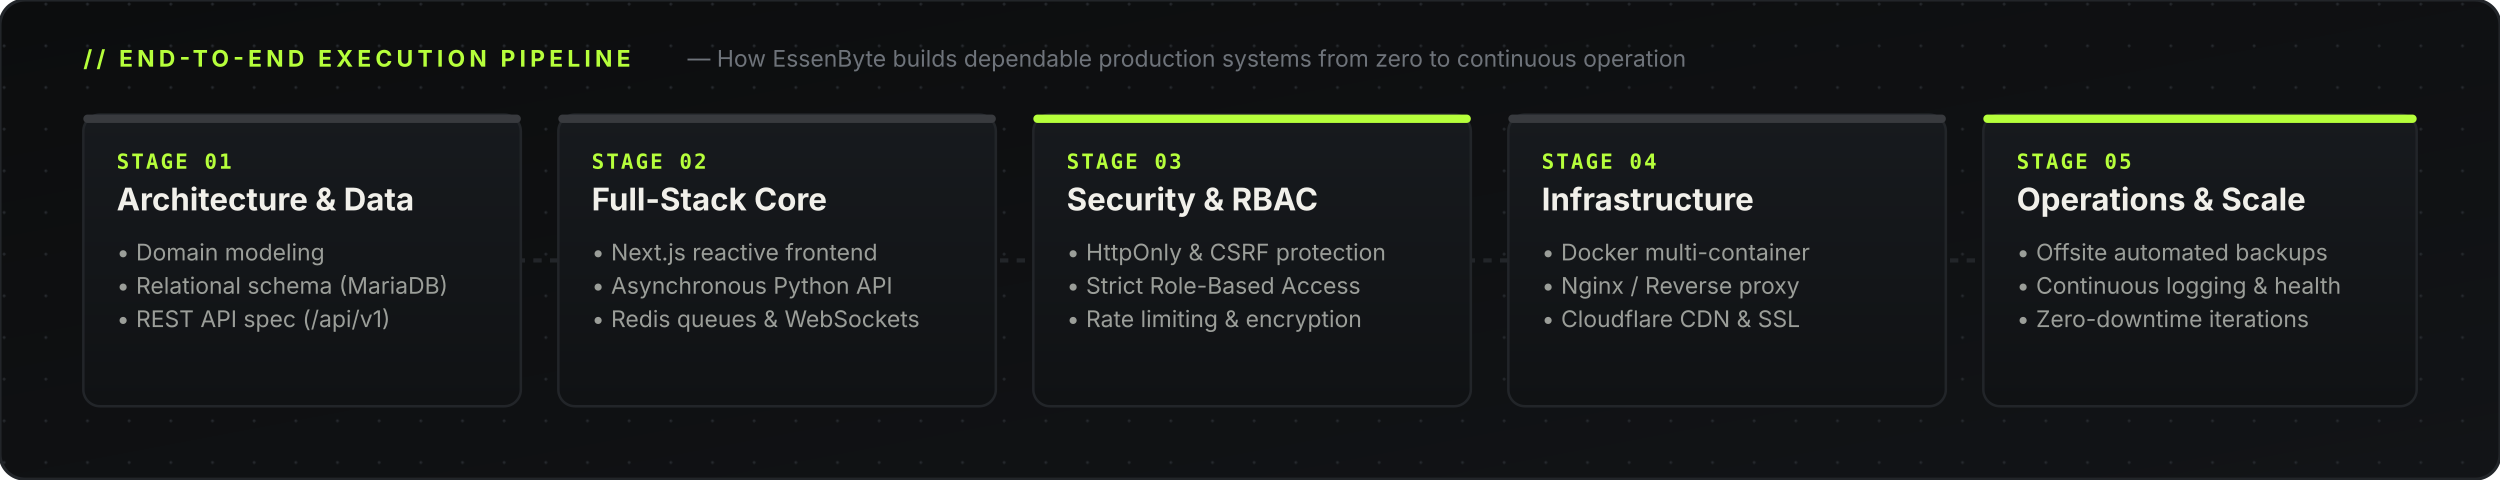
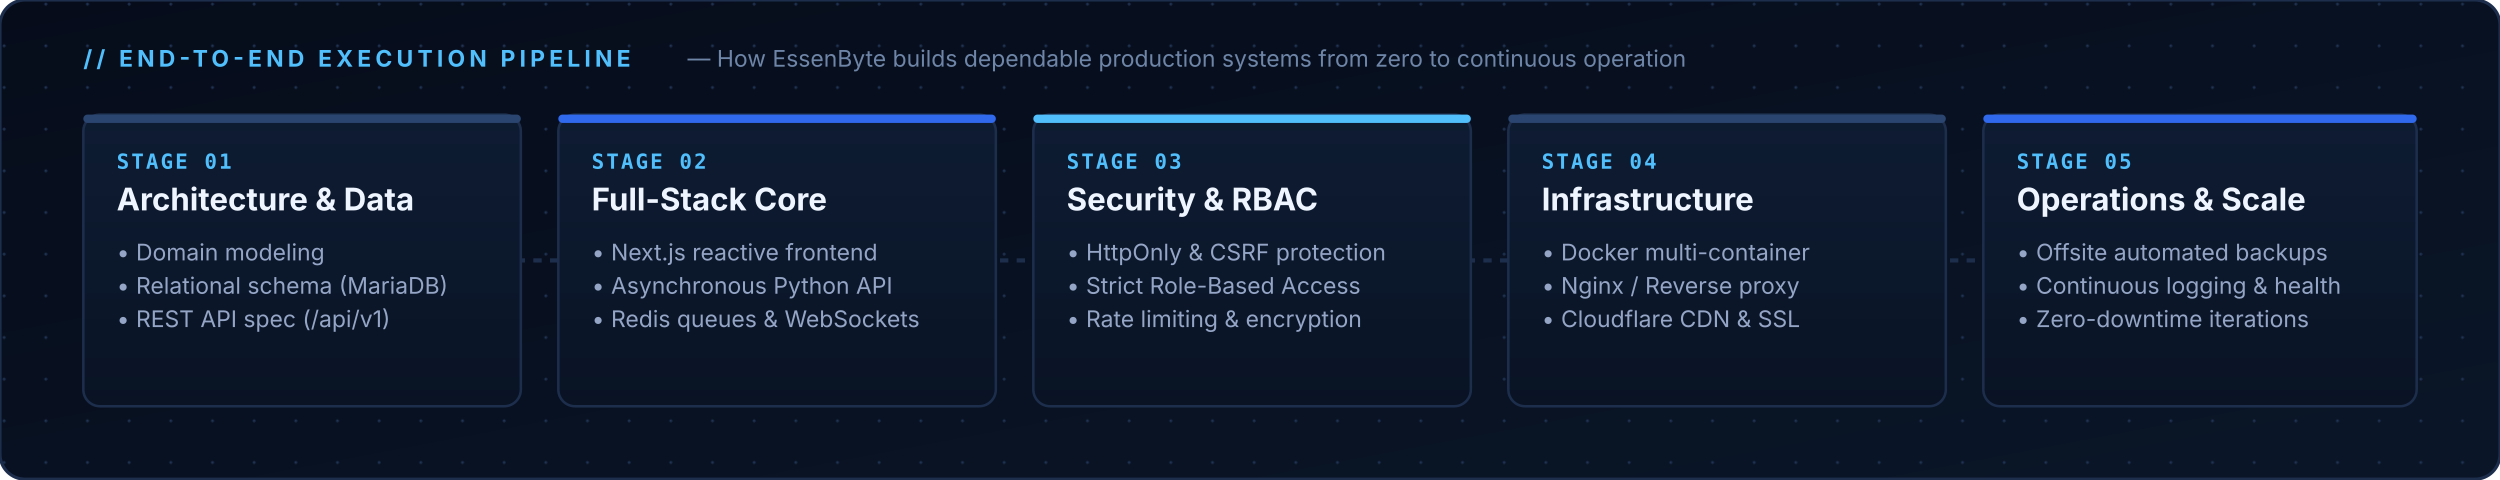
<svg xmlns="http://www.w3.org/2000/svg" viewBox="0 0 1200 230" width="100%" height="100%">
  <defs>
    <linearGradient id="wfBg" x1="0%" y1="0%" x2="100%" y2="100%">
-       <stop offset="0%" stop-color="#0C0D0E" />
-       <stop offset="100%" stop-color="#121417" />
+       <stop offset="0%" stop-color="#060C1A" />
+       <stop offset="100%" stop-color="#0A1628" />
    </linearGradient>
    <linearGradient id="cardBg" x1="0%" y1="0%" x2="0%" y2="100%">
-       <stop offset="0%" stop-color="#171A1E" />
-       <stop offset="100%" stop-color="#101214" />
+       <stop offset="0%" stop-color="#0E1C33" />
+       <stop offset="100%" stop-color="#091324" />
    </linearGradient>
    <pattern id="wfDots" width="20" height="20" patternUnits="userSpaceOnUse">
-       <circle cx="2" cy="2" r="0.75" fill="#222529" />
+       <circle cx="2" cy="2" r="0.75" fill="#1C2D4A" />
    </pattern>
  </defs>
-   <rect width="1200" height="230" rx="12" fill="url(#wfBg)" stroke="#222529" stroke-width="1.5" />
+   <rect width="1200" height="230" rx="12" fill="url(#wfBg)" stroke="#1D2E4D" stroke-width="1.5" />
  <rect width="1200" height="230" rx="12" fill="url(#wfDots)" />
  <g transform="translate(40, 32)">
-     <text x="0" y="0" font-family="-apple-system, BlinkMacSystemFont, 'Segoe UI', 'SF Mono', monospace" font-size="11" font-weight="700" letter-spacing="2" fill="#B6FF3B">
+     <text x="0" y="0" font-family="-apple-system, BlinkMacSystemFont, 'Segoe UI', 'SF Mono', monospace" font-size="11" font-weight="700" letter-spacing="2" fill="#50BFFC">
      // END-TO-END EXECUTION PIPELINE
    </text>
-     <text x="290" y="0" font-family="-apple-system, BlinkMacSystemFont, 'Segoe UI', sans-serif" font-size="11" fill="#6E737A">
+     <text x="290" y="0" font-family="-apple-system, BlinkMacSystemFont, 'Segoe UI', sans-serif" font-size="11" fill="#6E85A8">
      — How EssenByte builds dependable production systems from zero to continuous operation
    </text>
  </g>
-   <line x1="80" y1="125" x2="1120" y2="125" stroke="#222529" stroke-width="2" stroke-dasharray="4 4" />
+   <line x1="80" y1="125" x2="1120" y2="125" stroke="#1D2E4D" stroke-width="2" stroke-dasharray="4 4" />
  <g transform="translate(40, 55)">
-     <rect width="210" height="140" rx="8" fill="url(#cardBg)" stroke="#222529" stroke-width="1.2" />
-     <rect x="0" y="0" width="210" height="4" rx="2" fill="#383A3E" />
+     <rect width="210" height="140" rx="8" fill="url(#cardBg)" stroke="#1D2E4D" stroke-width="1.2" />
+     <rect x="0" y="0" width="210" height="4" rx="2" fill="#2A4570" />
    <g transform="translate(16, 26)">
-       <text x="0" y="0" font-family="'SF Mono', Consolas, monospace" font-size="10" font-weight="700" fill="#B6FF3B" letter-spacing="1">STAGE 01</text>
-       <text x="0" y="20" font-family="-apple-system, BlinkMacSystemFont, sans-serif" font-size="15" font-weight="700" fill="#F1F0EA">Architecture &amp; Data</text>
-       <text x="0" y="44" font-family="-apple-system, BlinkMacSystemFont, sans-serif" font-size="11" fill="#9B9E99" line-height="16">
+       <text x="0" y="0" font-family="'SF Mono', Consolas, monospace" font-size="10" font-weight="700" fill="#50BFFC" letter-spacing="1">STAGE 01</text>
+       <text x="0" y="20" font-family="-apple-system, BlinkMacSystemFont, sans-serif" font-size="15" font-weight="700" fill="#EFF5FF">Architecture &amp; Data</text>
+       <text x="0" y="44" font-family="-apple-system, BlinkMacSystemFont, sans-serif" font-size="11" fill="#95A5C6">
        <tspan x="0" dy="0">• Domain modeling</tspan>
        <tspan x="0" dy="16">• Relational schema (MariaDB)</tspan>
        <tspan x="0" dy="16">• REST API spec (/api/v1)</tspan>
      </text>
    </g>
  </g>
  <g transform="translate(268, 55)">
-     <rect width="210" height="140" rx="8" fill="url(#cardBg)" stroke="#222529" stroke-width="1.2" />
-     <rect x="0" y="0" width="210" height="4" rx="2" fill="#383A3E" />
+     <rect width="210" height="140" rx="8" fill="url(#cardBg)" stroke="#1D2E4D" stroke-width="1.2" />
+     <rect x="0" y="0" width="210" height="4" rx="2" fill="#3169ED" />
    <g transform="translate(16, 26)">
-       <text x="0" y="0" font-family="'SF Mono', Consolas, monospace" font-size="10" font-weight="700" fill="#B6FF3B" letter-spacing="1">STAGE 02</text>
-       <text x="0" y="20" font-family="-apple-system, BlinkMacSystemFont, sans-serif" font-size="15" font-weight="700" fill="#F1F0EA">Full-Stack Core</text>
-       <text x="0" y="44" font-family="-apple-system, BlinkMacSystemFont, sans-serif" font-size="11" fill="#9B9E99">
+       <text x="0" y="0" font-family="'SF Mono', Consolas, monospace" font-size="10" font-weight="700" fill="#50BFFC" letter-spacing="1">STAGE 02</text>
+       <text x="0" y="20" font-family="-apple-system, BlinkMacSystemFont, sans-serif" font-size="15" font-weight="700" fill="#EFF5FF">Full-Stack Core</text>
+       <text x="0" y="44" font-family="-apple-system, BlinkMacSystemFont, sans-serif" font-size="11" fill="#95A5C6">
        <tspan x="0" dy="0">• Next.js reactive frontend</tspan>
        <tspan x="0" dy="16">• Asynchronous Python API</tspan>
        <tspan x="0" dy="16">• Redis queues &amp; WebSockets</tspan>
      </text>
    </g>
  </g>
  <g transform="translate(496, 55)">
-     <rect width="210" height="140" rx="8" fill="url(#cardBg)" stroke="#222529" stroke-width="1.2" />
-     <rect x="0" y="0" width="210" height="4" rx="2" fill="#B6FF3B" />
+     <rect width="210" height="140" rx="8" fill="url(#cardBg)" stroke="#1D2E4D" stroke-width="1.2" />
+     <rect x="0" y="0" width="210" height="4" rx="2" fill="#50BFFC" />
    <g transform="translate(16, 26)">
-       <text x="0" y="0" font-family="'SF Mono', Consolas, monospace" font-size="10" font-weight="700" fill="#B6FF3B" letter-spacing="1">STAGE 03</text>
-       <text x="0" y="20" font-family="-apple-system, BlinkMacSystemFont, sans-serif" font-size="15" font-weight="700" fill="#F1F0EA">Security &amp; RBAC</text>
-       <text x="0" y="44" font-family="-apple-system, BlinkMacSystemFont, sans-serif" font-size="11" fill="#9B9E99">
+       <text x="0" y="0" font-family="'SF Mono', Consolas, monospace" font-size="10" font-weight="700" fill="#50BFFC" letter-spacing="1">STAGE 03</text>
+       <text x="0" y="20" font-family="-apple-system, BlinkMacSystemFont, sans-serif" font-size="15" font-weight="700" fill="#EFF5FF">Security &amp; RBAC</text>
+       <text x="0" y="44" font-family="-apple-system, BlinkMacSystemFont, sans-serif" font-size="11" fill="#95A5C6">
        <tspan x="0" dy="0">• HttpOnly &amp; CSRF protection</tspan>
        <tspan x="0" dy="16">• Strict Role-Based Access</tspan>
        <tspan x="0" dy="16">• Rate limiting &amp; encryption</tspan>
      </text>
    </g>
  </g>
  <g transform="translate(724, 55)">
-     <rect width="210" height="140" rx="8" fill="url(#cardBg)" stroke="#222529" stroke-width="1.2" />
-     <rect x="0" y="0" width="210" height="4" rx="2" fill="#383A3E" />
+     <rect width="210" height="140" rx="8" fill="url(#cardBg)" stroke="#1D2E4D" stroke-width="1.2" />
+     <rect x="0" y="0" width="210" height="4" rx="2" fill="#2A4570" />
    <g transform="translate(16, 26)">
-       <text x="0" y="0" font-family="'SF Mono', Consolas, monospace" font-size="10" font-weight="700" fill="#B6FF3B" letter-spacing="1">STAGE 04</text>
-       <text x="0" y="20" font-family="-apple-system, BlinkMacSystemFont, sans-serif" font-size="15" font-weight="700" fill="#F1F0EA">Infrastructure</text>
-       <text x="0" y="44" font-family="-apple-system, BlinkMacSystemFont, sans-serif" font-size="11" fill="#9B9E99">
+       <text x="0" y="0" font-family="'SF Mono', Consolas, monospace" font-size="10" font-weight="700" fill="#50BFFC" letter-spacing="1">STAGE 04</text>
+       <text x="0" y="20" font-family="-apple-system, BlinkMacSystemFont, sans-serif" font-size="15" font-weight="700" fill="#EFF5FF">Infrastructure</text>
+       <text x="0" y="44" font-family="-apple-system, BlinkMacSystemFont, sans-serif" font-size="11" fill="#95A5C6">
        <tspan x="0" dy="0">• Docker multi-container</tspan>
        <tspan x="0" dy="16">• Nginx / Reverse proxy</tspan>
        <tspan x="0" dy="16">• Cloudflare CDN &amp; SSL</tspan>
      </text>
    </g>
  </g>
  <g transform="translate(952, 55)">
-     <rect width="208" height="140" rx="8" fill="url(#cardBg)" stroke="#222529" stroke-width="1.2" />
-     <rect x="0" y="0" width="208" height="4" rx="2" fill="#B6FF3B" />
+     <rect width="208" height="140" rx="8" fill="url(#cardBg)" stroke="#1D2E4D" stroke-width="1.2" />
+     <rect x="0" y="0" width="208" height="4" rx="2" fill="#3169ED" />
    <g transform="translate(16, 26)">
-       <text x="0" y="0" font-family="'SF Mono', Consolas, monospace" font-size="10" font-weight="700" fill="#B6FF3B" letter-spacing="1">STAGE 05</text>
-       <text x="0" y="20" font-family="-apple-system, BlinkMacSystemFont, sans-serif" font-size="15" font-weight="700" fill="#F1F0EA">Operations &amp; Scale</text>
-       <text x="0" y="44" font-family="-apple-system, BlinkMacSystemFont, sans-serif" font-size="11" fill="#9B9E99">
+       <text x="0" y="0" font-family="'SF Mono', Consolas, monospace" font-size="10" font-weight="700" fill="#50BFFC" letter-spacing="1">STAGE 05</text>
+       <text x="0" y="20" font-family="-apple-system, BlinkMacSystemFont, sans-serif" font-size="15" font-weight="700" fill="#EFF5FF">Operations &amp; Scale</text>
+       <text x="0" y="44" font-family="-apple-system, BlinkMacSystemFont, sans-serif" font-size="11" fill="#95A5C6">
        <tspan x="0" dy="0">• Offsite automated backups</tspan>
        <tspan x="0" dy="16">• Continuous logging &amp; health</tspan>
        <tspan x="0" dy="16">• Zero-downtime iterations</tspan>
      </text>
    </g>
  </g>
</svg>
